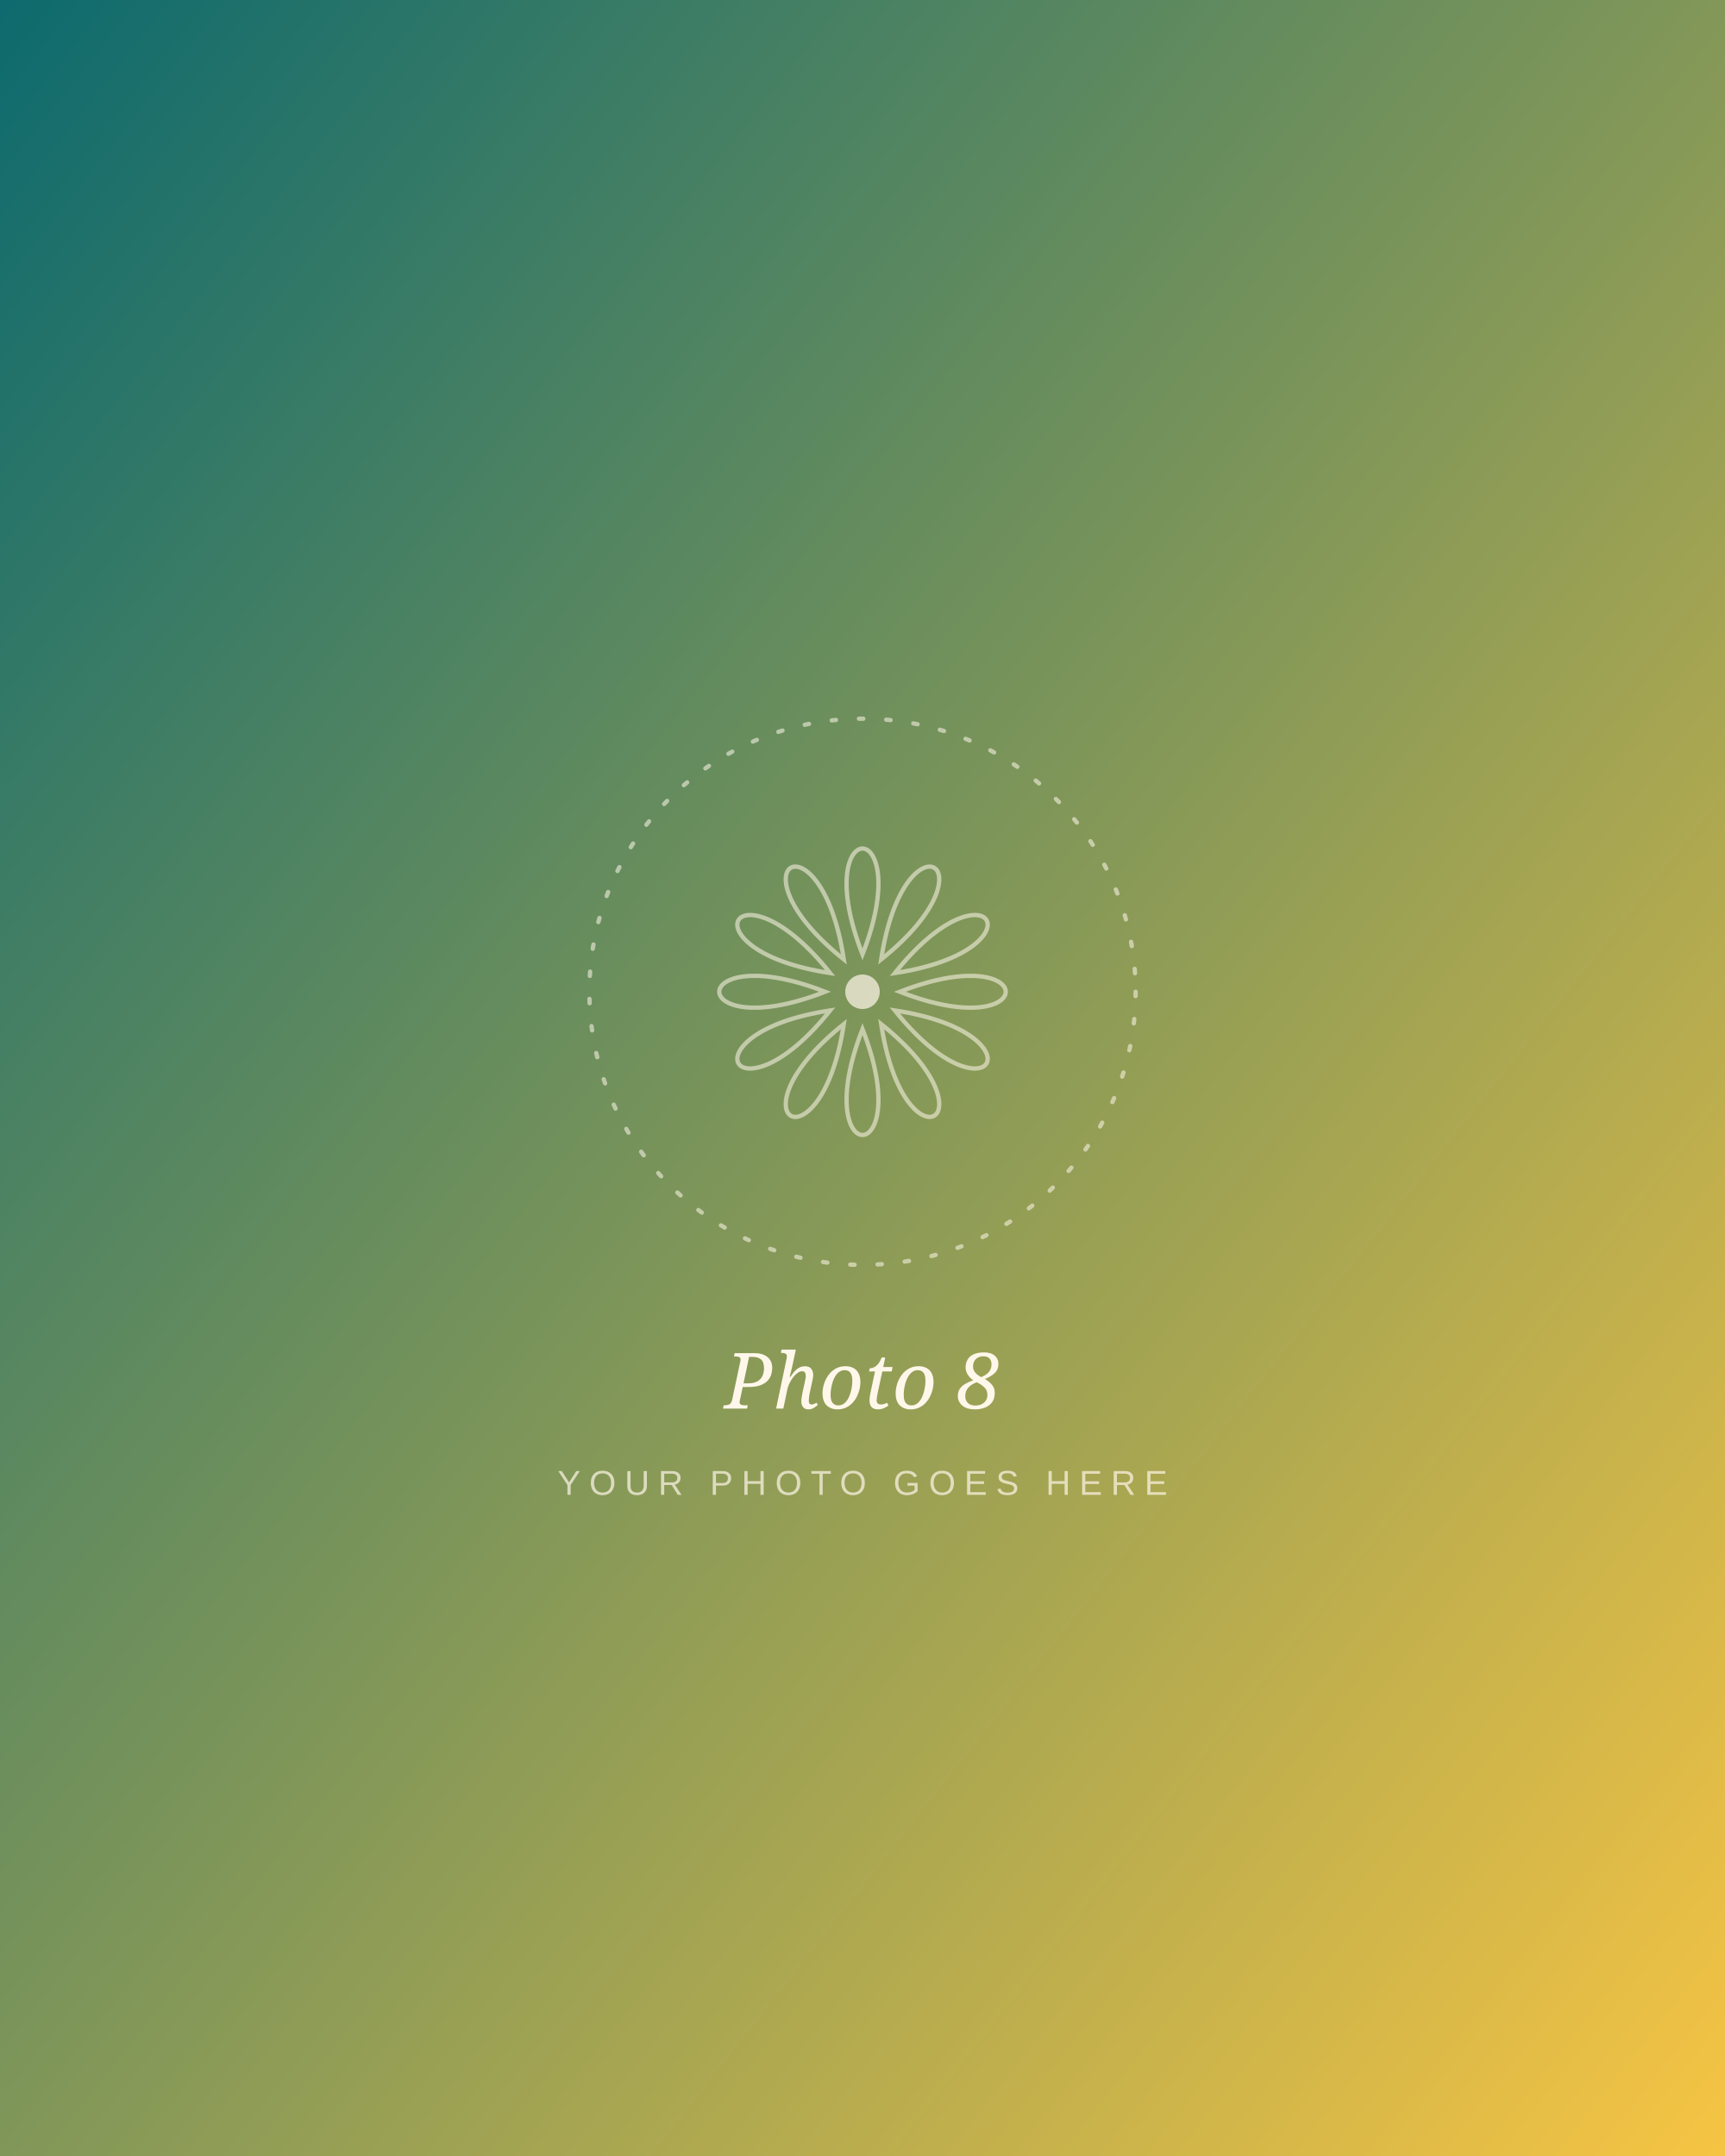
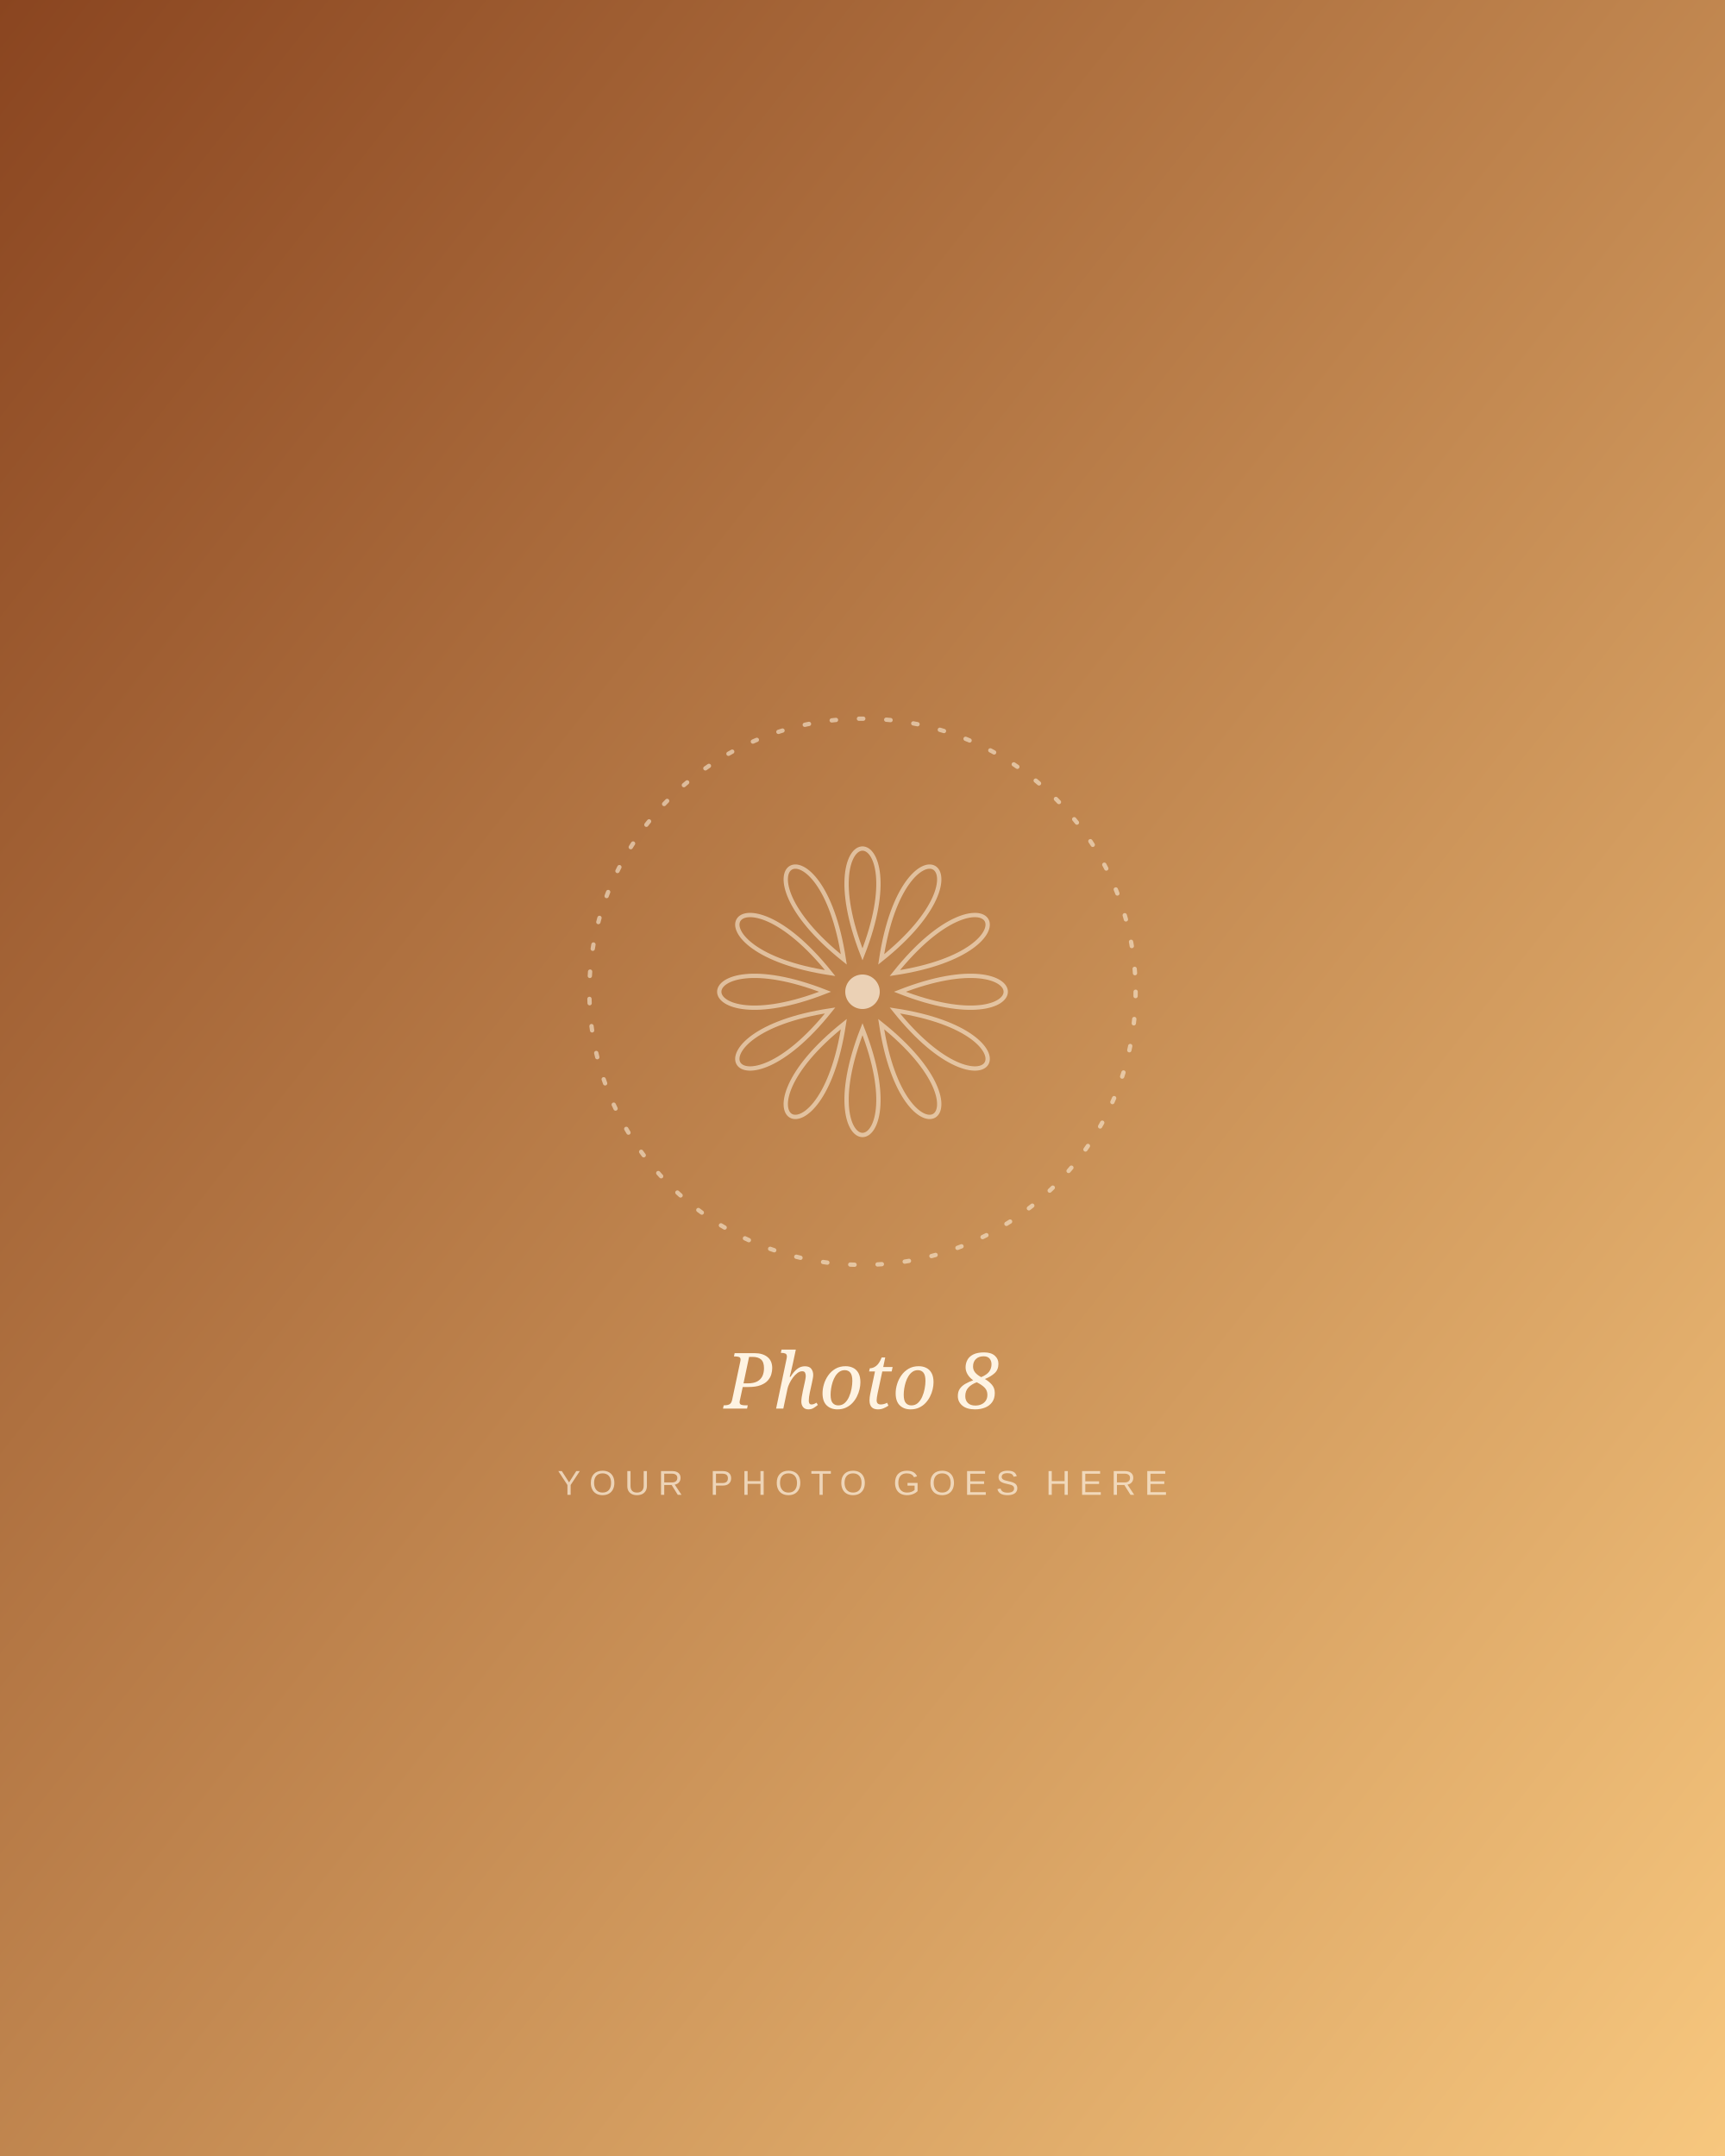
<svg xmlns="http://www.w3.org/2000/svg" viewBox="0 0 1200 1500" preserveAspectRatio="xMidYMid slice">
  <defs>
    <linearGradient id="g" x1="0" y1="0" x2="1" y2="1">
-       <stop offset="0" stop-color="#0d6a6e" />
-       <stop offset="1" stop-color="#f6c443" />
+       <stop offset="0" stop-color="#8a4520" />
+       <stop offset="1" stop-color="#f7c77e" />
    </linearGradient>
  </defs>
  <rect width="1200" height="1500" fill="url(#g)" />
-   <g transform="translate(600 690)" fill="none" stroke="#fff7ea" stroke-opacity=".55" stroke-width="3">
-     <circle r="12" fill="#fff7ea" fill-opacity=".7" stroke="none" />
+   <g transform="translate(600 690)" fill="none" stroke="#fef3e2" stroke-opacity=".55" stroke-width="3">
+     <circle r="12" fill="#fef3e2" fill-opacity=".7" stroke="none" />
    <path d="M0.0 -26.0 C-38.4 -124.2 38.4 -124.2 0.0 -26.0Z M13.0 -22.5 C28.8 -126.8 95.4 -88.3 13.0 -22.5Z M22.5 -13.0 C88.3 -95.4 126.8 -28.8 22.5 -13.0Z M26.0 0.0 C124.2 -38.4 124.2 38.4 26.0 0.0Z M22.5 13.0 C126.8 28.8 88.3 95.4 22.5 13.0Z M13.0 22.5 C95.4 88.3 28.8 126.8 13.0 22.5Z M0.0 26.0 C38.4 124.2 -38.4 124.2 0.0 26.0Z M-13.0 22.5 C-28.8 126.8 -95.4 88.3 -13.0 22.5Z M-22.5 13.0 C-88.3 95.4 -126.8 28.8 -22.5 13.0Z M-26.0 0.0 C-124.2 38.4 -124.2 -38.4 -26.0 0.0Z M-22.5 -13.0 C-126.8 -28.8 -88.3 -95.4 -22.5 -13.0Z M-13.0 -22.5 C-95.4 -88.3 -28.8 -126.8 -13.0 -22.5Z " />
    <circle r="190" stroke-dasharray="3 16" stroke-linecap="round" />
  </g>
-   <text x="600" y="980" text-anchor="middle" font-family="Georgia, serif" font-style="italic" font-size="54" fill="#fff7ea">Photo 8</text>
-   <text x="600" y="1040" text-anchor="middle" font-family="Arial, sans-serif" font-size="24" letter-spacing="6" fill="#fff7ea" fill-opacity=".7">YOUR PHOTO GOES HERE</text>
+   <text x="600" y="980" text-anchor="middle" font-family="Georgia, serif" font-style="italic" font-size="54" fill="#fef3e2">Photo 8</text>
+   <text x="600" y="1040" text-anchor="middle" font-family="Arial, sans-serif" font-size="24" letter-spacing="6" fill="#fef3e2" fill-opacity=".7">YOUR PHOTO GOES HERE</text>
</svg>
